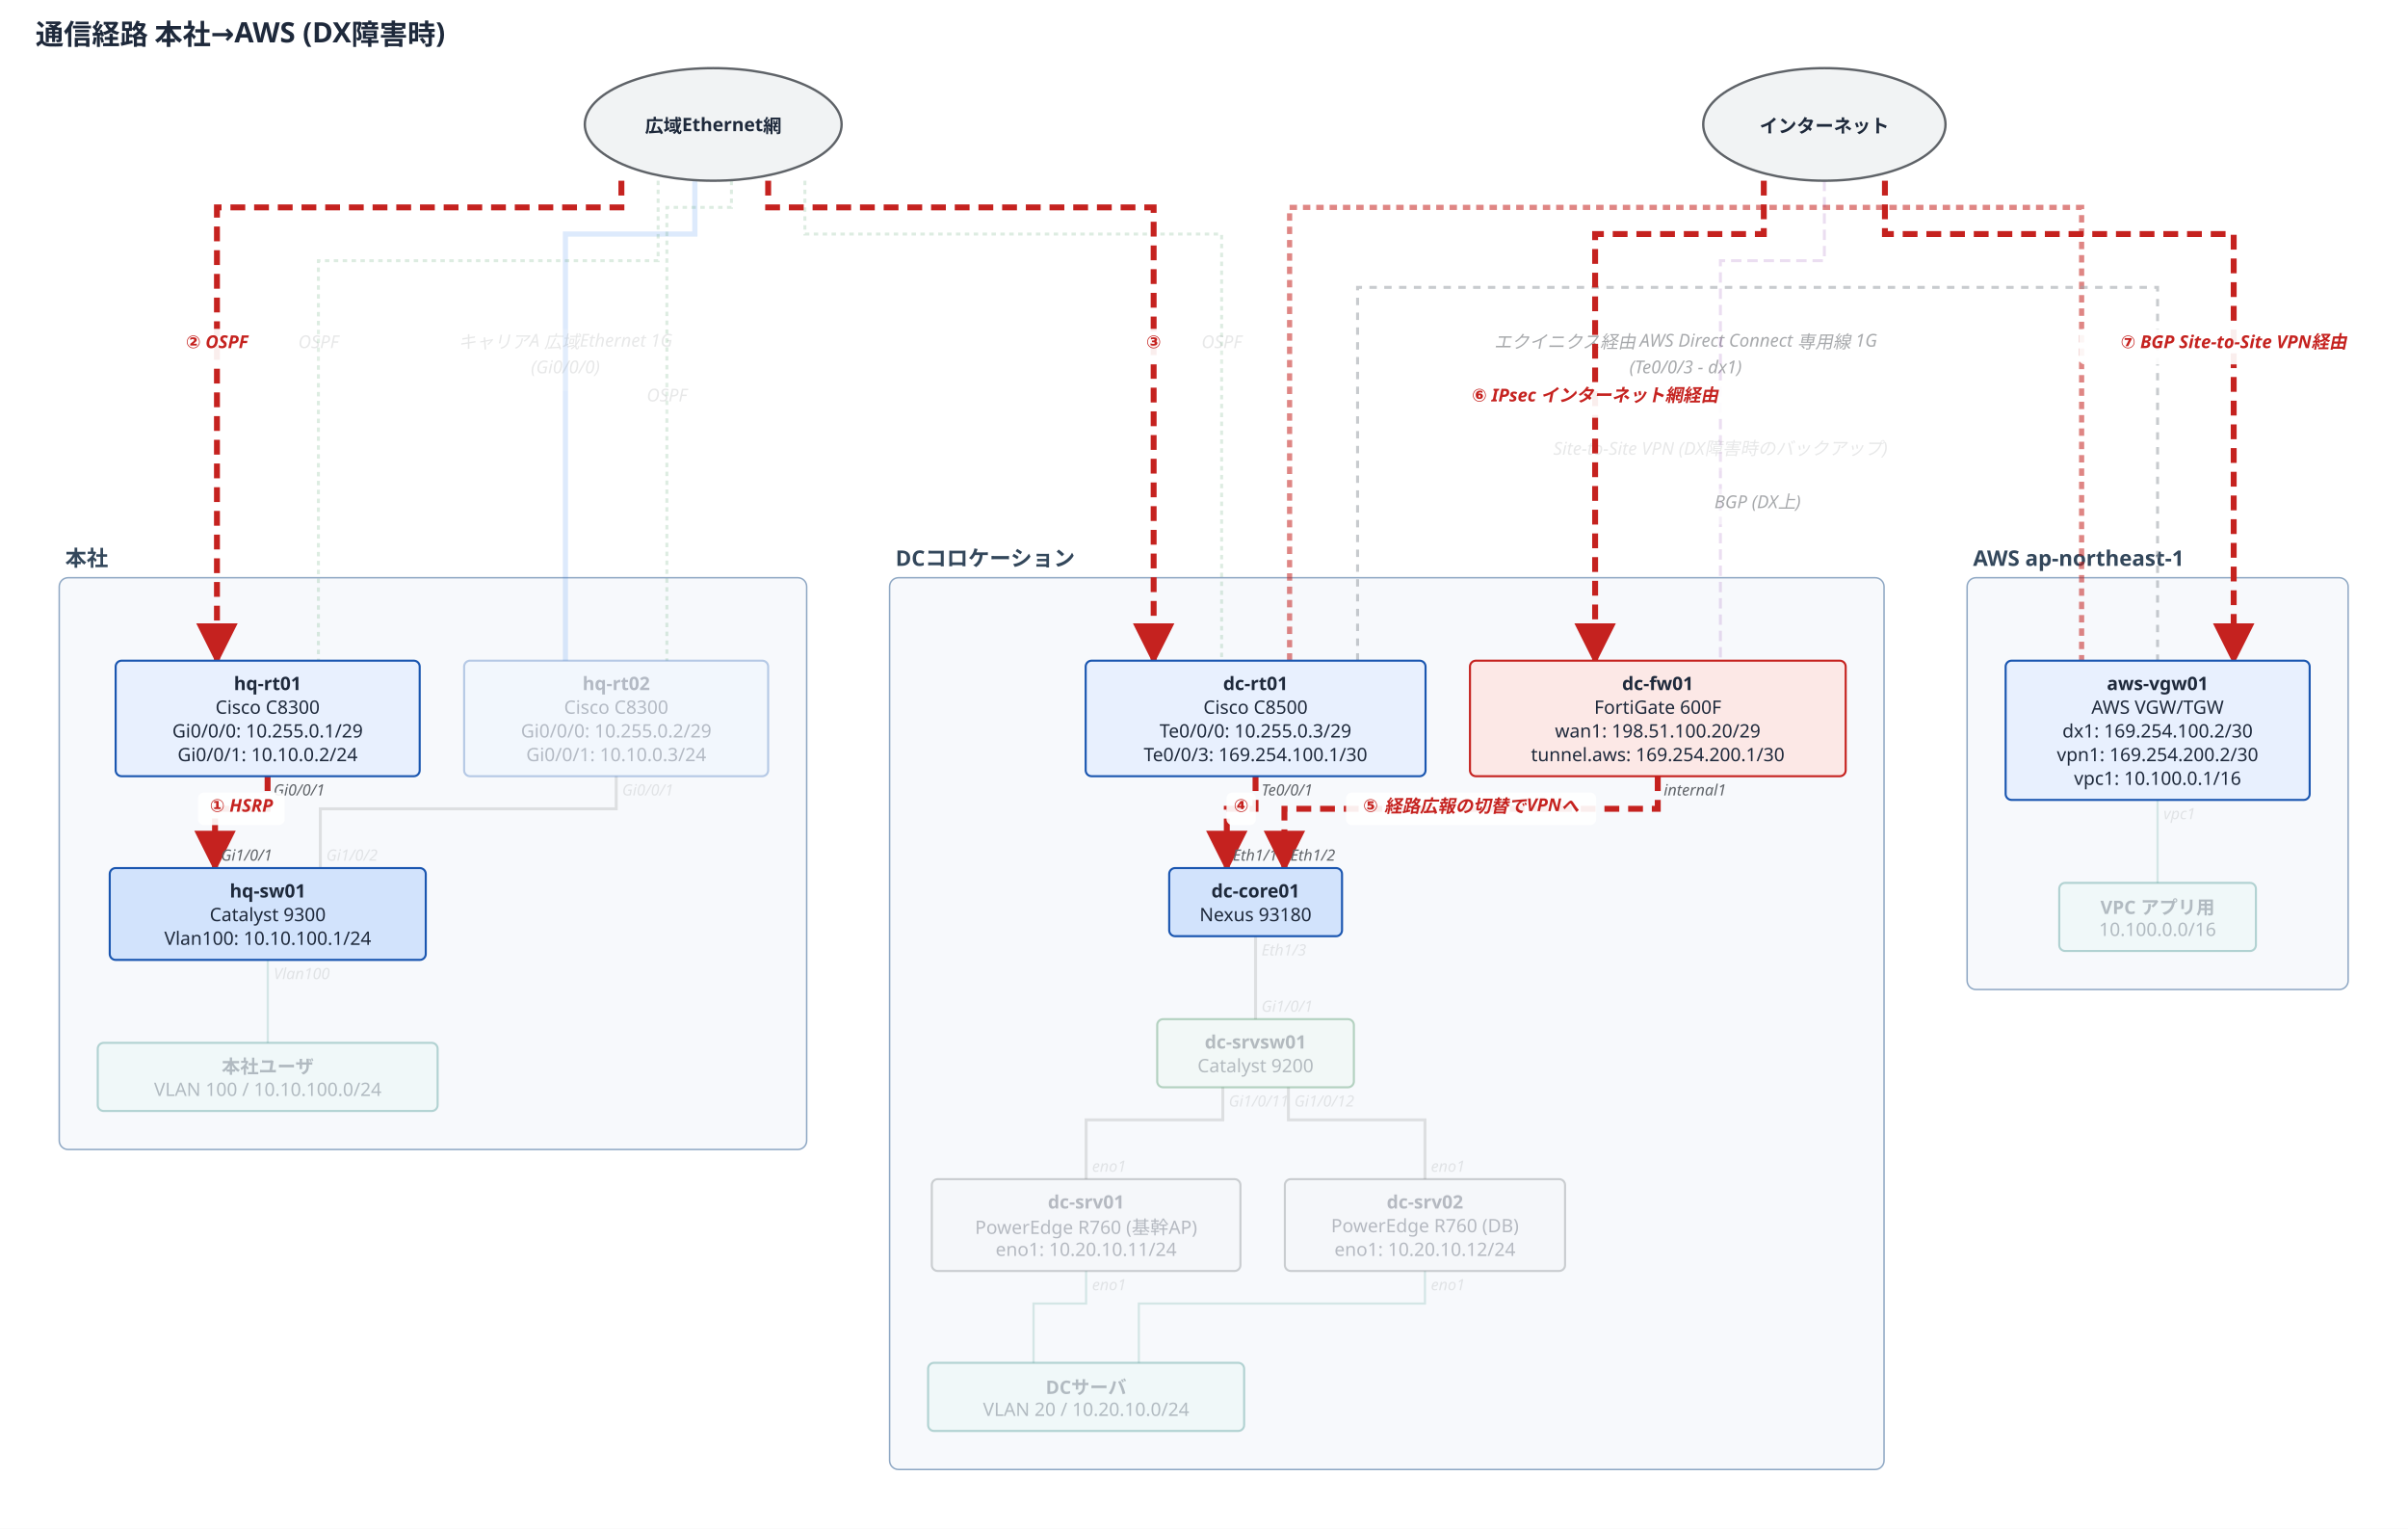
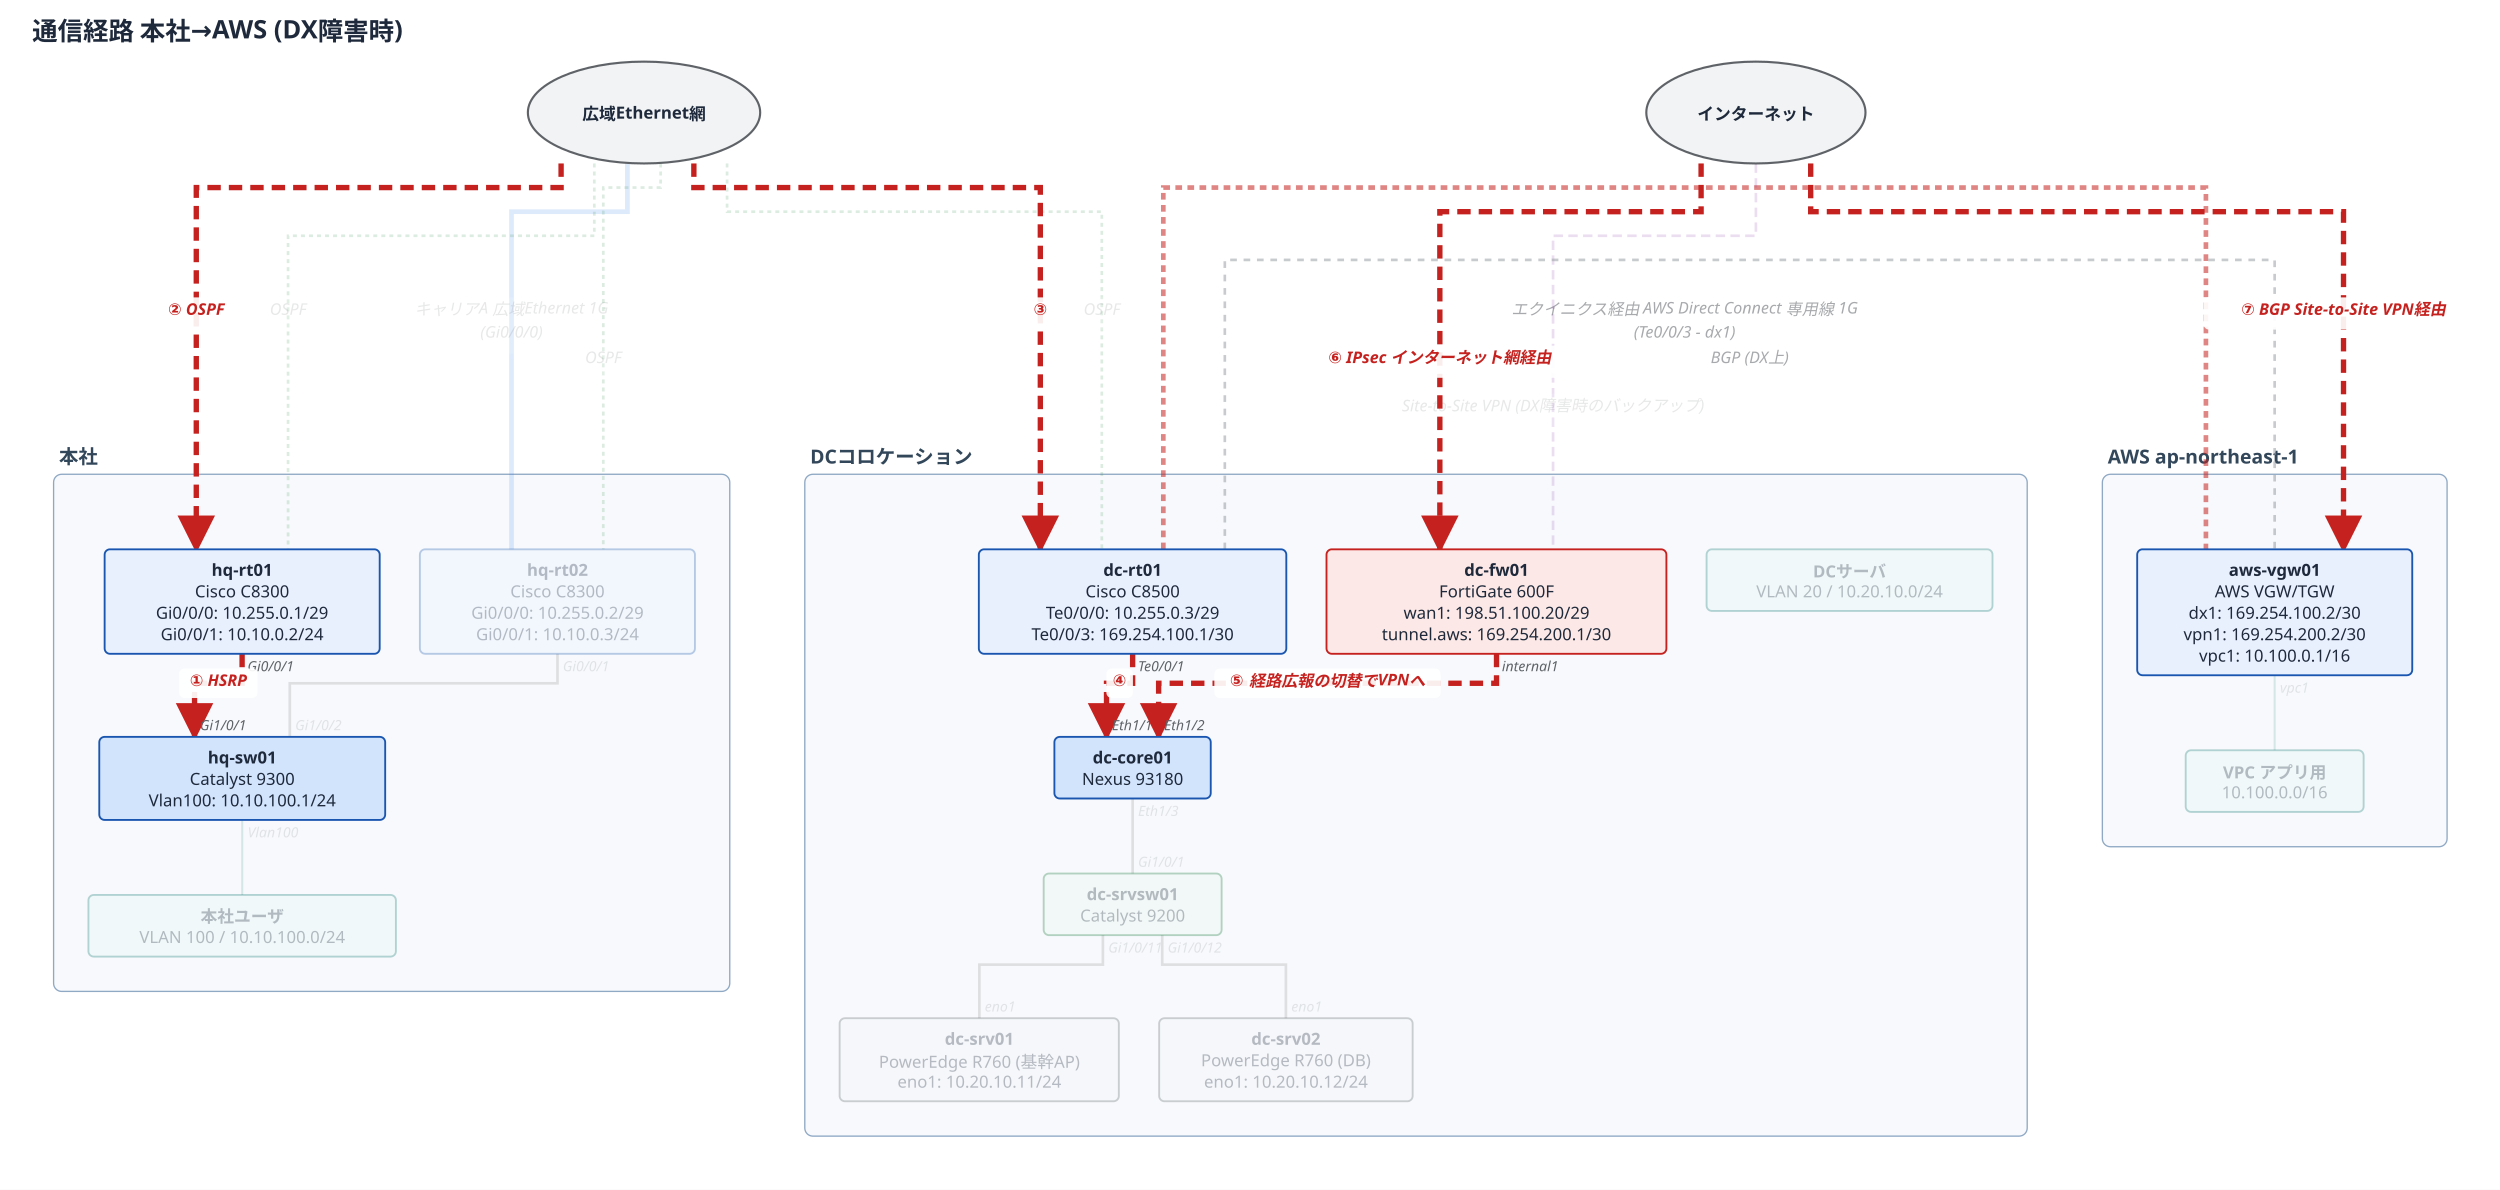
- <svg xmlns="http://www.w3.org/2000/svg" width="1626" height="1032" viewBox="0 0 1626 1032" font-family="'Segoe UI','Hiragino Sans','Noto Sans JP',Meiryo,sans-serif">
+ <svg xmlns="http://www.w3.org/2000/svg" width="1866" height="888" viewBox="0 0 1866 888" font-family="'Segoe UI','Hiragino Sans','Noto Sans JP',Meiryo,sans-serif">
  <defs>
    <marker id="arrow-c5221f" viewBox="0 0 10 10" refX="9" refY="5" markerWidth="7" markerHeight="7" orient="auto-start-reverse">
      <path d="M 0 0 L 10 5 L 0 10 z" fill="#c5221f" />
    </marker>
  </defs>
  <rect width="100%" height="100%" fill="#ffffff" />
  <text x="24" y="30" font-size="19" font-weight="700" fill="#1e293b">通信経路 本社→AWS (DX障害時)</text>
-   <rect x="40.0" y="390.0" width="504.7" height="386.0" rx="6" fill="#f7f9fc" stroke="#8fa8c4" />
-   <text x="44.0" y="382.0" font-size="14.5" font-weight="600" fill="#33475b">本社</text>
-   <rect x="600.7" y="390.0" width="671.5" height="602.0" rx="6" fill="#f7f9fc" stroke="#8fa8c4" />
-   <text x="604.7" y="382.0" font-size="14.5" font-weight="600" fill="#33475b">DCコロケーション</text>
-   <rect x="1328.3" y="390.0" width="257.3" height="278.0" rx="6" fill="#f7f9fc" stroke="#8fa8c4" />
-   <text x="1332.3" y="382.0" font-size="14.5" font-weight="600" fill="#33475b">AWS ap-northeast-1</text>
-   <polyline points="416.1,524.0 416.1,546.0 216.3,546.0 216.3,586.0" fill="none" stroke="#4a4a4a" stroke-width="2.0" opacity="0.15" />
-   <text x="420.1" y="537.0" font-size="10.5" font-style="italic" fill="#5f6368" opacity="0.15">Gi0/0/1</text>
-   <text x="220.3" y="581.0" font-size="10.5" font-style="italic" fill="#5f6368" opacity="0.15">Gi1/0/2</text>
-   <polyline points="180.8,648.0 180.8,704.0" fill="none" stroke="#0f766e" stroke-width="1.5" opacity="0.15" />
-   <text x="184.8" y="661.0" font-size="10.5" font-style="italic" fill="#5f6368" opacity="0.15">Vlan100</text>
-   <polyline points="847.8,632.0 847.8,688.0" fill="none" stroke="#4a4a4a" stroke-width="2.0" opacity="0.15" />
-   <text x="851.8" y="645.0" font-size="10.5" font-style="italic" fill="#5f6368" opacity="0.15">Eth1/3</text>
-   <text x="851.8" y="683.0" font-size="10.5" font-style="italic" fill="#5f6368" opacity="0.15">Gi1/0/1</text>
-   <polyline points="825.7,734.0 825.7,756.0 733.4,756.0 733.4,796.0" fill="none" stroke="#4a4a4a" stroke-width="2.0" opacity="0.15" />
-   <text x="829.7" y="747.0" font-size="10.5" font-style="italic" fill="#5f6368" opacity="0.15">Gi1/0/11</text>
-   <text x="737.4" y="791.0" font-size="10.5" font-style="italic" fill="#5f6368" opacity="0.15">eno1</text>
-   <polyline points="870.0,734.0 870.0,756.0 962.2,756.0 962.2,796.0" fill="none" stroke="#4a4a4a" stroke-width="2.0" opacity="0.15" />
-   <text x="874.0" y="747.0" font-size="10.5" font-style="italic" fill="#5f6368" opacity="0.15">Gi1/0/12</text>
-   <text x="966.2" y="791.0" font-size="10.5" font-style="italic" fill="#5f6368" opacity="0.15">eno1</text>
-   <polyline points="733.4,858.0 733.4,880.0 697.9,880.0 697.9,920.0" fill="none" stroke="#0f766e" stroke-width="1.5" opacity="0.15" />
-   <text x="737.4" y="871.0" font-size="10.5" font-style="italic" fill="#5f6368" opacity="0.15">eno1</text>
-   <polyline points="962.2,858.0 962.2,880.0 769.0,880.0 769.0,920.0" fill="none" stroke="#0f766e" stroke-width="1.5" opacity="0.15" />
-   <text x="966.2" y="871.0" font-size="10.5" font-style="italic" fill="#5f6368" opacity="0.15">eno1</text>
-   <polyline points="1456.9,540.0 1456.9,596.0" fill="none" stroke="#0f766e" stroke-width="1.5" opacity="0.15" />
-   <text x="1460.9" y="553.0" font-size="10.5" font-style="italic" fill="#5f6368" opacity="0.15">vpc1</text>
-   <polyline points="469.2,122.0 469.2,158.0 381.8,158.0 381.8,446.0" fill="none" stroke="#1a73e8" stroke-width="3.5" opacity="0.15" />
+   <rect x="40.0" y="354.0" width="504.7" height="386.0" rx="6" fill="#f7f9fc" stroke="#8fa8c4" />
+   <text x="44.0" y="346.0" font-size="14.5" font-weight="600" fill="#33475b">本社</text>
+   <rect x="600.7" y="354.0" width="912.4" height="494.0" rx="6" fill="#f7f9fc" stroke="#8fa8c4" />
+   <text x="604.7" y="346.0" font-size="14.5" font-weight="600" fill="#33475b">DCコロケーション</text>
+   <rect x="1569.2" y="354.0" width="257.3" height="278.0" rx="6" fill="#f7f9fc" stroke="#8fa8c4" />
+   <text x="1573.2" y="346.0" font-size="14.5" font-weight="600" fill="#33475b">AWS ap-northeast-1</text>
+   <polyline points="416.1,488.0 416.1,510.0 216.3,510.0 216.3,550.0" fill="none" stroke="#4a4a4a" stroke-width="2.0" opacity="0.15" />
+   <text x="420.1" y="501.0" font-size="10.5" font-style="italic" fill="#5f6368" opacity="0.15">Gi0/0/1</text>
+   <text x="220.3" y="545.0" font-size="10.5" font-style="italic" fill="#5f6368" opacity="0.15">Gi1/0/2</text>
+   <polyline points="180.8,612.0 180.8,668.0" fill="none" stroke="#0f766e" stroke-width="1.5" opacity="0.15" />
+   <text x="184.8" y="625.0" font-size="10.5" font-style="italic" fill="#5f6368" opacity="0.15">Vlan100</text>
+   <polyline points="845.4,596.0 845.4,652.0" fill="none" stroke="#4a4a4a" stroke-width="2.0" opacity="0.15" />
+   <text x="849.4" y="609.0" font-size="10.5" font-style="italic" fill="#5f6368" opacity="0.15">Eth1/3</text>
+   <text x="849.4" y="647.0" font-size="10.5" font-style="italic" fill="#5f6368" opacity="0.15">Gi1/0/1</text>
+   <polyline points="823.2,698.0 823.2,720.0 731.0,720.0 731.0,760.0" fill="none" stroke="#4a4a4a" stroke-width="2.0" opacity="0.15" />
+   <text x="827.2" y="711.0" font-size="10.5" font-style="italic" fill="#5f6368" opacity="0.15">Gi1/0/11</text>
+   <text x="735.0" y="755.0" font-size="10.5" font-style="italic" fill="#5f6368" opacity="0.15">eno1</text>
+   <polyline points="867.5,698.0 867.5,720.0 959.8,720.0 959.8,760.0" fill="none" stroke="#4a4a4a" stroke-width="2.0" opacity="0.15" />
+   <text x="871.5" y="711.0" font-size="10.5" font-style="italic" fill="#5f6368" opacity="0.15">Gi1/0/12</text>
+   <text x="963.8" y="755.0" font-size="10.5" font-style="italic" fill="#5f6368" opacity="0.15">eno1</text>
+   <polyline points="1697.8,504.0 1697.8,560.0" fill="none" stroke="#0f766e" stroke-width="1.5" opacity="0.15" />
+   <text x="1701.8" y="517.0" font-size="10.5" font-style="italic" fill="#5f6368" opacity="0.15">vpc1</text>
+   <polyline points="468.3,122.0 468.3,158.0 381.8,158.0 381.8,410.0" fill="none" stroke="#1a73e8" stroke-width="3.5" opacity="0.15" />
  <rect x="286.1" y="222.0" width="191.5" height="42.0" rx="4" fill="#ffffff" fill-opacity="0.92" opacity="0.15" />
  <text x="381.8" y="235.0" text-anchor="middle" font-size="12" font-style="italic" font-weight="400" fill="#5f6368" opacity="0.15">キャリアA 広域Ethernet 1G</text>
  <text x="381.8" y="252.0" text-anchor="middle" font-size="12" font-style="italic" font-weight="400" fill="#5f6368" opacity="0.15">(Gi0/0/0)</text>
-   <polyline points="870.8,446.0 870.8,140.0 1405.6,140.0 1405.6,446.0" fill="none" stroke="#c5221f" stroke-width="3.5" opacity="0.55" stroke-dasharray="5 4" />
-   <rect x="970.9" y="222.0" width="334.6" height="42.0" rx="4" fill="#ffffff" fill-opacity="0.92" opacity="0.55" />
-   <text x="1138.2" y="235.0" text-anchor="middle" font-size="12" font-style="italic" font-weight="400" fill="#5f6368" opacity="0.55">エクイニクス経由 AWS Direct Connect 専用線 1G</text>
-   <text x="1138.2" y="252.0" text-anchor="middle" font-size="12" font-style="italic" font-weight="400" fill="#5f6368" opacity="0.55">(Te0/0/3 - dx1)</text>
-   <polyline points="1231.9,122.0 1231.9,176.0 1161.7,176.0 1161.7,446.0" fill="none" stroke="#7b1fa2" stroke-width="2.0" opacity="0.15" stroke-dasharray="7 4" />
-   <rect x="1008.7" y="294.0" width="306.0" height="24.0" rx="4" fill="#ffffff" fill-opacity="0.92" opacity="0.15" />
-   <text x="1161.7" y="307.0" text-anchor="middle" font-size="12" font-style="italic" font-weight="400" fill="#5f6368" opacity="0.15">Site-to-Site VPN (DX障害時のバックアップ)</text>
-   <polyline points="444.4,122.0 444.4,176.0 215.0,176.0 215.0,446.0" fill="none" stroke="#188038" stroke-width="2.0" opacity="0.15" stroke-dasharray="3 3" />
+   <polyline points="868.3,410.0 868.3,140.0 1646.5,140.0 1646.5,410.0" fill="none" stroke="#c5221f" stroke-width="3.5" opacity="0.55" stroke-dasharray="5 4" />
+   <rect x="1090.1" y="222.0" width="334.6" height="42.0" rx="4" fill="#ffffff" fill-opacity="0.92" opacity="0.55" />
+   <text x="1257.4" y="235.0" text-anchor="middle" font-size="12" font-style="italic" font-weight="400" fill="#5f6368" opacity="0.55">エクイニクス経由 AWS Direct Connect 専用線 1G</text>
+   <text x="1257.4" y="252.0" text-anchor="middle" font-size="12" font-style="italic" font-weight="400" fill="#5f6368" opacity="0.55">(Te0/0/3 - dx1)</text>
+   <polyline points="1310.6,122.0 1310.6,176.0 1159.2,176.0 1159.2,410.0" fill="none" stroke="#7b1fa2" stroke-width="2.0" opacity="0.15" stroke-dasharray="7 4" />
+   <rect x="1006.2" y="294.0" width="306.0" height="24.0" rx="4" fill="#ffffff" fill-opacity="0.92" opacity="0.15" />
+   <text x="1159.2" y="307.0" text-anchor="middle" font-size="12" font-style="italic" font-weight="400" fill="#5f6368" opacity="0.15">Site-to-Site VPN (DX障害時のバックアップ)</text>
+   <polyline points="443.6,122.0 443.6,176.0 215.0,176.0 215.0,410.0" fill="none" stroke="#188038" stroke-width="2.0" opacity="0.15" stroke-dasharray="3 3" />
  <rect x="193.5" y="222.0" width="43.0" height="24.0" rx="4" fill="#ffffff" fill-opacity="0.92" opacity="0.15" />
  <text x="215.0" y="235.0" text-anchor="middle" font-size="12" font-style="italic" font-weight="400" fill="#5f6368" opacity="0.15">OSPF</text>
-   <polyline points="543.5,122.0 543.5,158.0 824.9,158.0 824.9,446.0" fill="none" stroke="#188038" stroke-width="2.0" opacity="0.15" stroke-dasharray="3 3" />
-   <rect x="803.4" y="222.0" width="43.0" height="24.0" rx="4" fill="#ffffff" fill-opacity="0.92" opacity="0.15" />
-   <text x="824.9" y="235.0" text-anchor="middle" font-size="12" font-style="italic" font-weight="400" fill="#5f6368" opacity="0.15">OSPF</text>
-   <polyline points="493.9,122.0 493.9,140.0 450.3,140.0 450.3,446.0" fill="none" stroke="#188038" stroke-width="2.0" opacity="0.15" stroke-dasharray="3 3" />
+   <polyline points="542.7,122.0 542.7,158.0 822.4,158.0 822.4,410.0" fill="none" stroke="#188038" stroke-width="2.0" opacity="0.15" stroke-dasharray="3 3" />
+   <rect x="800.9" y="222.0" width="43.0" height="24.0" rx="4" fill="#ffffff" fill-opacity="0.92" opacity="0.15" />
+   <text x="822.4" y="235.0" text-anchor="middle" font-size="12" font-style="italic" font-weight="400" fill="#5f6368" opacity="0.15">OSPF</text>
+   <polyline points="493.1,122.0 493.1,140.0 450.3,140.0 450.3,410.0" fill="none" stroke="#188038" stroke-width="2.0" opacity="0.15" stroke-dasharray="3 3" />
  <rect x="428.8" y="258.0" width="43.0" height="24.0" rx="4" fill="#ffffff" fill-opacity="0.92" opacity="0.15" />
  <text x="450.3" y="271.0" text-anchor="middle" font-size="12" font-style="italic" font-weight="400" fill="#5f6368" opacity="0.15">OSPF</text>
-   <polyline points="916.7,446.0 916.7,194.0 1456.9,194.0 1456.9,446.0" fill="none" stroke="#9aa0a6" stroke-width="2.0" opacity="0.55" stroke-dasharray="5 5" />
-   <rect x="1143.2" y="330.0" width="87.1" height="24.0" rx="4" fill="#ffffff" fill-opacity="0.92" opacity="0.55" />
-   <text x="1186.8" y="343.0" text-anchor="middle" font-size="12" font-style="italic" font-weight="400" fill="#5f6368" opacity="0.55">BGP (DX上)</text>
-   <polyline points="180.7,524.0 180.7,546.0 145.2,546.0 145.2,586.0" fill="none" stroke="#c5221f" stroke-width="4.0" opacity="1.0" stroke-dasharray="10 6" marker-end="url(#arrow-c5221f)">
+   <polyline points="914.2,410.0 914.2,194.0 1697.8,194.0 1697.8,410.0" fill="none" stroke="#9aa0a6" stroke-width="2.0" opacity="0.55" stroke-dasharray="5 5" />
+   <rect x="1262.5" y="258.0" width="87.1" height="24.0" rx="4" fill="#ffffff" fill-opacity="0.92" opacity="0.55" />
+   <text x="1306.0" y="271.0" text-anchor="middle" font-size="12" font-style="italic" font-weight="400" fill="#5f6368" opacity="0.55">BGP (DX上)</text>
+   <polyline points="180.7,488.0 180.7,510.0 145.2,510.0 145.2,550.0" fill="none" stroke="#c5221f" stroke-width="4.0" opacity="1.0" stroke-dasharray="10 6" marker-end="url(#arrow-c5221f)">
    <animate attributeName="stroke-dashoffset" from="32" to="0" dur="1.2s" repeatCount="indefinite" />
  </polyline>
-   <text x="184.7" y="537.0" font-size="10.5" font-style="italic" fill="#5f6368" opacity="1.0">Gi0/0/1</text>
-   <text x="149.2" y="581.0" font-size="10.5" font-style="italic" fill="#5f6368" opacity="1.0">Gi1/0/1</text>
-   <rect x="133.7" y="535.0" width="58.5" height="22.0" rx="4" fill="#ffffff" fill-opacity="0.92" opacity="1.0" />
-   <text x="163.0" y="548.0" text-anchor="middle" font-size="12" font-style="italic" font-weight="600" fill="#c5221f" opacity="1.0">① HSRP</text>
-   <polyline points="847.8,524.0 847.8,546.0 828.4,546.0 828.4,586.0" fill="none" stroke="#c5221f" stroke-width="4.0" opacity="1.0" stroke-dasharray="10 6" marker-end="url(#arrow-c5221f)">
+   <text x="184.7" y="501.0" font-size="10.5" font-style="italic" fill="#5f6368" opacity="1.0">Gi0/0/1</text>
+   <text x="149.2" y="545.0" font-size="10.5" font-style="italic" fill="#5f6368" opacity="1.0">Gi1/0/1</text>
+   <rect x="133.7" y="499.0" width="58.5" height="22.0" rx="4" fill="#ffffff" fill-opacity="0.92" opacity="1.0" />
+   <text x="163.0" y="512.0" text-anchor="middle" font-size="12" font-style="italic" font-weight="600" fill="#c5221f" opacity="1.0">① HSRP</text>
+   <polyline points="845.4,488.0 845.4,510.0 825.9,510.0 825.9,550.0" fill="none" stroke="#c5221f" stroke-width="4.0" opacity="1.0" stroke-dasharray="10 6" marker-end="url(#arrow-c5221f)">
    <animate attributeName="stroke-dashoffset" from="32" to="0" dur="1.2s" repeatCount="indefinite" />
  </polyline>
-   <text x="851.8" y="537.0" font-size="10.5" font-style="italic" fill="#5f6368" opacity="1.0">Te0/0/1</text>
-   <text x="832.4" y="581.0" font-size="10.5" font-style="italic" fill="#5f6368" opacity="1.0">Eth1/1</text>
-   <rect x="828.2" y="535.0" width="19.8" height="22.0" rx="4" fill="#ffffff" fill-opacity="0.92" opacity="1.0" />
-   <text x="838.1" y="548.0" text-anchor="middle" font-size="12" font-style="italic" font-weight="600" fill="#c5221f" opacity="1.0">④</text>
-   <polyline points="1119.4,524.0 1119.4,546.0 867.3,546.0 867.3,586.0" fill="none" stroke="#c5221f" stroke-width="4.0" opacity="1.0" stroke-dasharray="10 6" marker-end="url(#arrow-c5221f)">
+   <text x="849.4" y="501.0" font-size="10.5" font-style="italic" fill="#5f6368" opacity="1.0">Te0/0/1</text>
+   <text x="829.9" y="545.0" font-size="10.5" font-style="italic" fill="#5f6368" opacity="1.0">Eth1/1</text>
+   <rect x="825.8" y="499.0" width="19.8" height="22.0" rx="4" fill="#ffffff" fill-opacity="0.92" opacity="1.0" />
+   <text x="835.6" y="512.0" text-anchor="middle" font-size="12" font-style="italic" font-weight="600" fill="#c5221f" opacity="1.0">④</text>
+   <polyline points="1117.0,488.0 1117.0,510.0 864.8,510.0 864.8,550.0" fill="none" stroke="#c5221f" stroke-width="4.0" opacity="1.0" stroke-dasharray="10 6" marker-end="url(#arrow-c5221f)">
    <animate attributeName="stroke-dashoffset" from="32" to="0" dur="1.2s" repeatCount="indefinite" />
  </polyline>
-   <text x="1123.4" y="537.0" font-size="10.5" font-style="italic" fill="#5f6368" opacity="1.0">internal1</text>
-   <text x="871.3" y="581.0" font-size="10.5" font-style="italic" fill="#5f6368" opacity="1.0">Eth1/2</text>
-   <rect x="908.9" y="535.0" width="168.9" height="22.0" rx="4" fill="#ffffff" fill-opacity="0.92" opacity="1.0" />
-   <text x="993.3" y="548.0" text-anchor="middle" font-size="12" font-style="italic" font-weight="600" fill="#c5221f" opacity="1.0">⑤ 経路広報の切替でVPNへ</text>
-   <polyline points="419.6,122.0 419.6,140.0 146.5,140.0 146.5,446.0" fill="none" stroke="#c5221f" stroke-width="4.0" opacity="1.0" stroke-dasharray="10 6" marker-end="url(#arrow-c5221f)">
+   <text x="1121.0" y="501.0" font-size="10.5" font-style="italic" fill="#5f6368" opacity="1.0">internal1</text>
+   <text x="868.8" y="545.0" font-size="10.5" font-style="italic" fill="#5f6368" opacity="1.0">Eth1/2</text>
+   <rect x="906.4" y="499.0" width="168.9" height="22.0" rx="4" fill="#ffffff" fill-opacity="0.92" opacity="1.0" />
+   <text x="990.9" y="512.0" text-anchor="middle" font-size="12" font-style="italic" font-weight="600" fill="#c5221f" opacity="1.0">⑤ 経路広報の切替でVPNへ</text>
+   <polyline points="418.8,122.0 418.8,140.0 146.5,140.0 146.5,410.0" fill="none" stroke="#c5221f" stroke-width="4.0" opacity="1.0" stroke-dasharray="10 6" marker-end="url(#arrow-c5221f)">
    <animate attributeName="stroke-dashoffset" from="32" to="0" dur="1.2s" repeatCount="indefinite" />
  </polyline>
  <rect x="117.3" y="222.0" width="58.5" height="24.0" rx="4" fill="#ffffff" fill-opacity="0.92" opacity="1.0" />
  <text x="146.5" y="235.0" text-anchor="middle" font-size="12" font-style="italic" font-weight="600" fill="#c5221f" opacity="1.0">② OSPF</text>
-   <polyline points="518.7,122.0 518.7,140.0 779.0,140.0 779.0,446.0" fill="none" stroke="#c5221f" stroke-width="4.0" opacity="1.0" stroke-dasharray="10 6" marker-end="url(#arrow-c5221f)">
+   <polyline points="517.9,122.0 517.9,140.0 776.5,140.0 776.5,410.0" fill="none" stroke="#c5221f" stroke-width="4.0" opacity="1.0" stroke-dasharray="10 6" marker-end="url(#arrow-c5221f)">
    <animate attributeName="stroke-dashoffset" from="32" to="0" dur="1.2s" repeatCount="indefinite" />
  </polyline>
-   <rect x="769.1" y="222.0" width="19.8" height="24.0" rx="4" fill="#ffffff" fill-opacity="0.92" opacity="1.0" />
-   <text x="779.0" y="235.0" text-anchor="middle" font-size="12" font-style="italic" font-weight="600" fill="#c5221f" opacity="1.0">③</text>
-   <polyline points="1191.0,122.0 1191.0,158.0 1077.1,158.0 1077.1,446.0" fill="none" stroke="#c5221f" stroke-width="4.0" opacity="1.0" stroke-dasharray="10 6" marker-end="url(#arrow-c5221f)">
+   <rect x="766.6" y="222.0" width="19.8" height="24.0" rx="4" fill="#ffffff" fill-opacity="0.92" opacity="1.0" />
+   <text x="776.5" y="235.0" text-anchor="middle" font-size="12" font-style="italic" font-weight="600" fill="#c5221f" opacity="1.0">③</text>
+   <polyline points="1269.7,122.0 1269.7,158.0 1074.7,158.0 1074.7,410.0" fill="none" stroke="#c5221f" stroke-width="4.0" opacity="1.0" stroke-dasharray="10 6" marker-end="url(#arrow-c5221f)">
    <animate attributeName="stroke-dashoffset" from="32" to="0" dur="1.2s" repeatCount="indefinite" />
  </polyline>
-   <rect x="974.5" y="258.0" width="205.2" height="24.0" rx="4" fill="#ffffff" fill-opacity="0.92" opacity="1.0" />
-   <text x="1077.1" y="271.0" text-anchor="middle" font-size="12" font-style="italic" font-weight="600" fill="#c5221f" opacity="1.0">⑥ IPsec インターネット網経由</text>
-   <polyline points="1272.8,122.0 1272.8,158.0 1508.3,158.0 1508.3,446.0" fill="none" stroke="#c5221f" stroke-width="4.0" opacity="1.0" stroke-dasharray="10 6" marker-end="url(#arrow-c5221f)">
+   <rect x="972.0" y="258.0" width="205.2" height="24.0" rx="4" fill="#ffffff" fill-opacity="0.92" opacity="1.0" />
+   <text x="1074.7" y="271.0" text-anchor="middle" font-size="12" font-style="italic" font-weight="600" fill="#c5221f" opacity="1.0">⑥ IPsec インターネット網経由</text>
+   <polyline points="1351.5,122.0 1351.5,158.0 1749.2,158.0 1749.2,410.0" fill="none" stroke="#c5221f" stroke-width="4.0" opacity="1.0" stroke-dasharray="10 6" marker-end="url(#arrow-c5221f)">
    <animate attributeName="stroke-dashoffset" from="32" to="0" dur="1.2s" repeatCount="indefinite" />
  </polyline>
-   <rect x="1403.9" y="222.0" width="208.8" height="24.0" rx="4" fill="#ffffff" fill-opacity="0.92" opacity="1.0" />
-   <text x="1508.3" y="235.0" text-anchor="middle" font-size="12" font-style="italic" font-weight="600" fill="#c5221f" opacity="1.0">⑦ BGP Site-to-Site VPN経由</text>
-   <ellipse cx="481.6" cy="84.0" rx="86.7" ry="38.0" fill="#f1f3f4" stroke="#5f6368" stroke-width="1.6" />
-   <text x="481.6" y="84.0" text-anchor="middle" dominant-baseline="central" font-size="12.5" font-weight="600" fill="#1e293b">広域Ethernet網</text>
-   <ellipse cx="1231.9" cy="84.0" rx="81.8" ry="38.0" fill="#f1f3f4" stroke="#5f6368" stroke-width="1.6" />
-   <text x="1231.9" y="84.0" text-anchor="middle" dominant-baseline="central" font-size="12.5" font-weight="600" fill="#1e293b">インターネット</text>
-   <rect x="78.1" y="446.0" width="205.3" height="78.0" rx="4" fill="#e8f0fe" stroke="#1a56b0" stroke-width="1.4" />
-   <text x="180.7" y="461.0" text-anchor="middle" dominant-baseline="central" font-size="12.5" font-weight="600" fill="#1e293b">hq-rt01</text>
-   <text x="180.7" y="477.0" text-anchor="middle" dominant-baseline="central" font-size="12.5" font-weight="400" fill="#1e293b">Cisco C8300</text>
-   <text x="180.7" y="493.0" text-anchor="middle" dominant-baseline="central" font-size="12.5" font-weight="400" fill="#1e293b">Gi0/0/0: 10.255.0.1/29</text>
-   <text x="180.7" y="509.0" text-anchor="middle" dominant-baseline="central" font-size="12.5" font-weight="400" fill="#1e293b">Gi0/0/1: 10.10.0.2/24</text>
-   <rect x="74.1" y="586.0" width="213.4" height="62.0" rx="4" fill="#d2e3fc" stroke="#1a56b0" stroke-width="1.4" />
-   <text x="180.8" y="601.0" text-anchor="middle" dominant-baseline="central" font-size="12.5" font-weight="600" fill="#1e293b">hq-sw01</text>
-   <text x="180.8" y="617.0" text-anchor="middle" dominant-baseline="central" font-size="12.5" font-weight="400" fill="#1e293b">Catalyst 9300</text>
-   <text x="180.8" y="633.0" text-anchor="middle" dominant-baseline="central" font-size="12.5" font-weight="400" fill="#1e293b">Vlan100: 10.10.100.1/24</text>
-   <rect x="313.4" y="446.0" width="205.3" height="78.0" rx="4" fill="#e8f0fe" stroke="#1a56b0" stroke-width="1.4" opacity="0.3" />
-   <text x="416.1" y="461.0" text-anchor="middle" dominant-baseline="central" font-size="12.5" font-weight="600" fill="#1e293b" opacity="0.3">hq-rt02</text>
-   <text x="416.1" y="477.0" text-anchor="middle" dominant-baseline="central" font-size="12.5" font-weight="400" fill="#1e293b" opacity="0.3">Cisco C8300</text>
-   <text x="416.1" y="493.0" text-anchor="middle" dominant-baseline="central" font-size="12.5" font-weight="400" fill="#1e293b" opacity="0.3">Gi0/0/0: 10.255.0.2/29</text>
-   <text x="416.1" y="509.0" text-anchor="middle" dominant-baseline="central" font-size="12.5" font-weight="400" fill="#1e293b" opacity="0.3">Gi0/0/1: 10.10.0.3/24</text>
-   <rect x="66.0" y="704.0" width="229.5" height="46.0" rx="4" fill="#e2f5f0" stroke="#0f766e" stroke-width="1.4" opacity="0.3" />
-   <text x="180.8" y="719.0" text-anchor="middle" dominant-baseline="central" font-size="12.5" font-weight="600" fill="#1e293b" opacity="0.3">本社ユーザ</text>
-   <text x="180.8" y="735.0" text-anchor="middle" dominant-baseline="central" font-size="12.5" font-weight="400" fill="#1e293b" opacity="0.3">VLAN 100 / 10.10.100.0/24</text>
-   <rect x="733.1" y="446.0" width="229.5" height="78.0" rx="4" fill="#e8f0fe" stroke="#1a56b0" stroke-width="1.4" />
-   <text x="847.8" y="461.0" text-anchor="middle" dominant-baseline="central" font-size="12.5" font-weight="600" fill="#1e293b">dc-rt01</text>
-   <text x="847.8" y="477.0" text-anchor="middle" dominant-baseline="central" font-size="12.5" font-weight="400" fill="#1e293b">Cisco C8500</text>
-   <text x="847.8" y="493.0" text-anchor="middle" dominant-baseline="central" font-size="12.5" font-weight="400" fill="#1e293b">Te0/0/0: 10.255.0.3/29</text>
-   <text x="847.8" y="509.0" text-anchor="middle" dominant-baseline="central" font-size="12.5" font-weight="400" fill="#1e293b">Te0/0/3: 169.254.100.1/30</text>
-   <rect x="789.5" y="586.0" width="116.7" height="46.0" rx="4" fill="#d2e3fc" stroke="#1a56b0" stroke-width="1.4" />
-   <text x="847.8" y="601.0" text-anchor="middle" dominant-baseline="central" font-size="12.5" font-weight="600" fill="#1e293b">dc-core01</text>
-   <text x="847.8" y="617.0" text-anchor="middle" dominant-baseline="central" font-size="12.5" font-weight="400" fill="#1e293b">Nexus 93180</text>
-   <rect x="992.6" y="446.0" width="253.7" height="78.0" rx="4" fill="#fce8e6" stroke="#c5221f" stroke-width="1.4" />
-   <text x="1119.4" y="461.0" text-anchor="middle" dominant-baseline="central" font-size="12.5" font-weight="600" fill="#1e293b">dc-fw01</text>
-   <text x="1119.4" y="477.0" text-anchor="middle" dominant-baseline="central" font-size="12.5" font-weight="400" fill="#1e293b">FortiGate 600F</text>
-   <text x="1119.4" y="493.0" text-anchor="middle" dominant-baseline="central" font-size="12.5" font-weight="400" fill="#1e293b">wan1: 198.51.100.20/29</text>
-   <text x="1119.4" y="509.0" text-anchor="middle" dominant-baseline="central" font-size="12.5" font-weight="400" fill="#1e293b">tunnel.aws: 169.254.200.1/30</text>
-   <rect x="781.4" y="688.0" width="132.8" height="46.0" rx="4" fill="#e6f4ea" stroke="#137333" stroke-width="1.4" opacity="0.3" />
-   <text x="847.8" y="703.0" text-anchor="middle" dominant-baseline="central" font-size="12.5" font-weight="600" fill="#1e293b" opacity="0.3">dc-srvsw01</text>
-   <text x="847.8" y="719.0" text-anchor="middle" dominant-baseline="central" font-size="12.5" font-weight="400" fill="#1e293b" opacity="0.3">Catalyst 9200</text>
-   <rect x="629.2" y="796.0" width="208.4" height="62.0" rx="4" fill="#f1f3f4" stroke="#5f6368" stroke-width="1.4" opacity="0.3" />
-   <text x="733.4" y="811.0" text-anchor="middle" dominant-baseline="central" font-size="12.5" font-weight="600" fill="#1e293b" opacity="0.3">dc-srv01</text>
-   <text x="733.4" y="827.0" text-anchor="middle" dominant-baseline="central" font-size="12.5" font-weight="400" fill="#1e293b" opacity="0.3">PowerEdge R760 (基幹AP)</text>
-   <text x="733.4" y="843.0" text-anchor="middle" dominant-baseline="central" font-size="12.5" font-weight="400" fill="#1e293b" opacity="0.3">eno1: 10.20.10.11/24</text>
-   <rect x="867.6" y="796.0" width="189.2" height="62.0" rx="4" fill="#f1f3f4" stroke="#5f6368" stroke-width="1.4" opacity="0.3" />
-   <text x="962.2" y="811.0" text-anchor="middle" dominant-baseline="central" font-size="12.5" font-weight="600" fill="#1e293b" opacity="0.3">dc-srv02</text>
-   <text x="962.2" y="827.0" text-anchor="middle" dominant-baseline="central" font-size="12.5" font-weight="400" fill="#1e293b" opacity="0.3">PowerEdge R760 (DB)</text>
-   <text x="962.2" y="843.0" text-anchor="middle" dominant-baseline="central" font-size="12.5" font-weight="400" fill="#1e293b" opacity="0.3">eno1: 10.20.10.12/24</text>
-   <rect x="626.7" y="920.0" width="213.4" height="46.0" rx="4" fill="#e2f5f0" stroke="#0f766e" stroke-width="1.4" opacity="0.3" />
-   <text x="733.4" y="935.0" text-anchor="middle" dominant-baseline="central" font-size="12.5" font-weight="600" fill="#1e293b" opacity="0.3">DCサーバ</text>
-   <text x="733.4" y="951.0" text-anchor="middle" dominant-baseline="central" font-size="12.5" font-weight="400" fill="#1e293b" opacity="0.3">VLAN 20 / 10.20.10.0/24</text>
-   <rect x="1354.3" y="446.0" width="205.3" height="94.0" rx="4" fill="#e8f0fe" stroke="#1a56b0" stroke-width="1.4" />
-   <text x="1456.9" y="461.0" text-anchor="middle" dominant-baseline="central" font-size="12.5" font-weight="600" fill="#1e293b">aws-vgw01</text>
-   <text x="1456.9" y="477.0" text-anchor="middle" dominant-baseline="central" font-size="12.5" font-weight="400" fill="#1e293b">AWS VGW/TGW</text>
-   <text x="1456.9" y="493.0" text-anchor="middle" dominant-baseline="central" font-size="12.5" font-weight="400" fill="#1e293b">dx1: 169.254.100.2/30</text>
-   <text x="1456.9" y="509.0" text-anchor="middle" dominant-baseline="central" font-size="12.5" font-weight="400" fill="#1e293b">vpn1: 169.254.200.2/30</text>
-   <text x="1456.9" y="525.0" text-anchor="middle" dominant-baseline="central" font-size="12.5" font-weight="400" fill="#1e293b">vpc1: 10.100.0.1/16</text>
-   <rect x="1390.5" y="596.0" width="132.8" height="46.0" rx="4" fill="#e2f5f0" stroke="#0f766e" stroke-width="1.4" opacity="0.3" />
-   <text x="1456.9" y="611.0" text-anchor="middle" dominant-baseline="central" font-size="12.5" font-weight="600" fill="#1e293b" opacity="0.3">VPC アプリ用</text>
-   <text x="1456.9" y="627.0" text-anchor="middle" dominant-baseline="central" font-size="12.5" font-weight="400" fill="#1e293b" opacity="0.3">10.100.0.0/16</text>
+   <rect x="1644.8" y="222.0" width="208.8" height="24.0" rx="4" fill="#ffffff" fill-opacity="0.92" opacity="1.0" />
+   <text x="1749.2" y="235.0" text-anchor="middle" font-size="12" font-style="italic" font-weight="600" fill="#c5221f" opacity="1.0">⑦ BGP Site-to-Site VPN経由</text>
+   <ellipse cx="480.7" cy="84.0" rx="86.7" ry="38.0" fill="#f1f3f4" stroke="#5f6368" stroke-width="1.6" />
+   <text x="480.7" y="84.0" text-anchor="middle" dominant-baseline="central" font-size="12.5" font-weight="600" fill="#1e293b">広域Ethernet網</text>
+   <ellipse cx="1310.6" cy="84.0" rx="81.8" ry="38.0" fill="#f1f3f4" stroke="#5f6368" stroke-width="1.6" />
+   <text x="1310.6" y="84.0" text-anchor="middle" dominant-baseline="central" font-size="12.5" font-weight="600" fill="#1e293b">インターネット</text>
+   <rect x="78.1" y="410.0" width="205.3" height="78.0" rx="4" fill="#e8f0fe" stroke="#1a56b0" stroke-width="1.4" />
+   <text x="180.7" y="425.0" text-anchor="middle" dominant-baseline="central" font-size="12.5" font-weight="600" fill="#1e293b">hq-rt01</text>
+   <text x="180.7" y="441.0" text-anchor="middle" dominant-baseline="central" font-size="12.5" font-weight="400" fill="#1e293b">Cisco C8300</text>
+   <text x="180.7" y="457.0" text-anchor="middle" dominant-baseline="central" font-size="12.5" font-weight="400" fill="#1e293b">Gi0/0/0: 10.255.0.1/29</text>
+   <text x="180.7" y="473.0" text-anchor="middle" dominant-baseline="central" font-size="12.5" font-weight="400" fill="#1e293b">Gi0/0/1: 10.10.0.2/24</text>
+   <rect x="74.1" y="550.0" width="213.4" height="62.0" rx="4" fill="#d2e3fc" stroke="#1a56b0" stroke-width="1.4" />
+   <text x="180.8" y="565.0" text-anchor="middle" dominant-baseline="central" font-size="12.5" font-weight="600" fill="#1e293b">hq-sw01</text>
+   <text x="180.8" y="581.0" text-anchor="middle" dominant-baseline="central" font-size="12.5" font-weight="400" fill="#1e293b">Catalyst 9300</text>
+   <text x="180.8" y="597.0" text-anchor="middle" dominant-baseline="central" font-size="12.5" font-weight="400" fill="#1e293b">Vlan100: 10.10.100.1/24</text>
+   <rect x="313.4" y="410.0" width="205.3" height="78.0" rx="4" fill="#e8f0fe" stroke="#1a56b0" stroke-width="1.4" opacity="0.3" />
+   <text x="416.1" y="425.0" text-anchor="middle" dominant-baseline="central" font-size="12.5" font-weight="600" fill="#1e293b" opacity="0.3">hq-rt02</text>
+   <text x="416.1" y="441.0" text-anchor="middle" dominant-baseline="central" font-size="12.5" font-weight="400" fill="#1e293b" opacity="0.3">Cisco C8300</text>
+   <text x="416.1" y="457.0" text-anchor="middle" dominant-baseline="central" font-size="12.5" font-weight="400" fill="#1e293b" opacity="0.3">Gi0/0/0: 10.255.0.2/29</text>
+   <text x="416.1" y="473.0" text-anchor="middle" dominant-baseline="central" font-size="12.5" font-weight="400" fill="#1e293b" opacity="0.3">Gi0/0/1: 10.10.0.3/24</text>
+   <rect x="66.0" y="668.0" width="229.5" height="46.0" rx="4" fill="#e2f5f0" stroke="#0f766e" stroke-width="1.4" opacity="0.3" />
+   <text x="180.8" y="683.0" text-anchor="middle" dominant-baseline="central" font-size="12.5" font-weight="600" fill="#1e293b" opacity="0.3">本社ユーザ</text>
+   <text x="180.8" y="699.0" text-anchor="middle" dominant-baseline="central" font-size="12.5" font-weight="400" fill="#1e293b" opacity="0.3">VLAN 100 / 10.10.100.0/24</text>
+   <rect x="730.6" y="410.0" width="229.5" height="78.0" rx="4" fill="#e8f0fe" stroke="#1a56b0" stroke-width="1.4" />
+   <text x="845.4" y="425.0" text-anchor="middle" dominant-baseline="central" font-size="12.5" font-weight="600" fill="#1e293b">dc-rt01</text>
+   <text x="845.4" y="441.0" text-anchor="middle" dominant-baseline="central" font-size="12.5" font-weight="400" fill="#1e293b">Cisco C8500</text>
+   <text x="845.4" y="457.0" text-anchor="middle" dominant-baseline="central" font-size="12.5" font-weight="400" fill="#1e293b">Te0/0/0: 10.255.0.3/29</text>
+   <text x="845.4" y="473.0" text-anchor="middle" dominant-baseline="central" font-size="12.5" font-weight="400" fill="#1e293b">Te0/0/3: 169.254.100.1/30</text>
+   <rect x="787.0" y="550.0" width="116.7" height="46.0" rx="4" fill="#d2e3fc" stroke="#1a56b0" stroke-width="1.4" />
+   <text x="845.4" y="565.0" text-anchor="middle" dominant-baseline="central" font-size="12.5" font-weight="600" fill="#1e293b">dc-core01</text>
+   <text x="845.4" y="581.0" text-anchor="middle" dominant-baseline="central" font-size="12.5" font-weight="400" fill="#1e293b">Nexus 93180</text>
+   <rect x="990.1" y="410.0" width="253.7" height="78.0" rx="4" fill="#fce8e6" stroke="#c5221f" stroke-width="1.4" />
+   <text x="1117.0" y="425.0" text-anchor="middle" dominant-baseline="central" font-size="12.5" font-weight="600" fill="#1e293b">dc-fw01</text>
+   <text x="1117.0" y="441.0" text-anchor="middle" dominant-baseline="central" font-size="12.5" font-weight="400" fill="#1e293b">FortiGate 600F</text>
+   <text x="1117.0" y="457.0" text-anchor="middle" dominant-baseline="central" font-size="12.5" font-weight="400" fill="#1e293b">wan1: 198.51.100.20/29</text>
+   <text x="1117.0" y="473.0" text-anchor="middle" dominant-baseline="central" font-size="12.5" font-weight="400" fill="#1e293b">tunnel.aws: 169.254.200.1/30</text>
+   <rect x="779.0" y="652.0" width="132.8" height="46.0" rx="4" fill="#e6f4ea" stroke="#137333" stroke-width="1.4" opacity="0.3" />
+   <text x="845.4" y="667.0" text-anchor="middle" dominant-baseline="central" font-size="12.5" font-weight="600" fill="#1e293b" opacity="0.3">dc-srvsw01</text>
+   <text x="845.4" y="683.0" text-anchor="middle" dominant-baseline="central" font-size="12.5" font-weight="400" fill="#1e293b" opacity="0.3">Catalyst 9200</text>
+   <rect x="626.7" y="760.0" width="208.4" height="62.0" rx="4" fill="#f1f3f4" stroke="#5f6368" stroke-width="1.4" opacity="0.3" />
+   <text x="731.0" y="775.0" text-anchor="middle" dominant-baseline="central" font-size="12.5" font-weight="600" fill="#1e293b" opacity="0.3">dc-srv01</text>
+   <text x="731.0" y="791.0" text-anchor="middle" dominant-baseline="central" font-size="12.5" font-weight="400" fill="#1e293b" opacity="0.3">PowerEdge R760 (基幹AP)</text>
+   <text x="731.0" y="807.0" text-anchor="middle" dominant-baseline="central" font-size="12.5" font-weight="400" fill="#1e293b" opacity="0.3">eno1: 10.20.10.11/24</text>
+   <rect x="865.2" y="760.0" width="189.2" height="62.0" rx="4" fill="#f1f3f4" stroke="#5f6368" stroke-width="1.4" opacity="0.3" />
+   <text x="959.8" y="775.0" text-anchor="middle" dominant-baseline="central" font-size="12.5" font-weight="600" fill="#1e293b" opacity="0.3">dc-srv02</text>
+   <text x="959.8" y="791.0" text-anchor="middle" dominant-baseline="central" font-size="12.5" font-weight="400" fill="#1e293b" opacity="0.3">PowerEdge R760 (DB)</text>
+   <text x="959.8" y="807.0" text-anchor="middle" dominant-baseline="central" font-size="12.5" font-weight="400" fill="#1e293b" opacity="0.3">eno1: 10.20.10.12/24</text>
+   <rect x="1273.8" y="410.0" width="213.4" height="46.0" rx="4" fill="#e2f5f0" stroke="#0f766e" stroke-width="1.4" opacity="0.3" />
+   <text x="1380.5" y="425.0" text-anchor="middle" dominant-baseline="central" font-size="12.5" font-weight="600" fill="#1e293b" opacity="0.3">DCサーバ</text>
+   <text x="1380.5" y="441.0" text-anchor="middle" dominant-baseline="central" font-size="12.5" font-weight="400" fill="#1e293b" opacity="0.3">VLAN 20 / 10.20.10.0/24</text>
+   <rect x="1595.2" y="410.0" width="205.3" height="94.0" rx="4" fill="#e8f0fe" stroke="#1a56b0" stroke-width="1.4" />
+   <text x="1697.8" y="425.0" text-anchor="middle" dominant-baseline="central" font-size="12.5" font-weight="600" fill="#1e293b">aws-vgw01</text>
+   <text x="1697.8" y="441.0" text-anchor="middle" dominant-baseline="central" font-size="12.5" font-weight="400" fill="#1e293b">AWS VGW/TGW</text>
+   <text x="1697.8" y="457.0" text-anchor="middle" dominant-baseline="central" font-size="12.5" font-weight="400" fill="#1e293b">dx1: 169.254.100.2/30</text>
+   <text x="1697.8" y="473.0" text-anchor="middle" dominant-baseline="central" font-size="12.5" font-weight="400" fill="#1e293b">vpn1: 169.254.200.2/30</text>
+   <text x="1697.8" y="489.0" text-anchor="middle" dominant-baseline="central" font-size="12.5" font-weight="400" fill="#1e293b">vpc1: 10.100.0.1/16</text>
+   <rect x="1631.4" y="560.0" width="132.8" height="46.0" rx="4" fill="#e2f5f0" stroke="#0f766e" stroke-width="1.4" opacity="0.3" />
+   <text x="1697.8" y="575.0" text-anchor="middle" dominant-baseline="central" font-size="12.5" font-weight="600" fill="#1e293b" opacity="0.3">VPC アプリ用</text>
+   <text x="1697.8" y="591.0" text-anchor="middle" dominant-baseline="central" font-size="12.5" font-weight="400" fill="#1e293b" opacity="0.3">10.100.0.0/16</text>
</svg>
